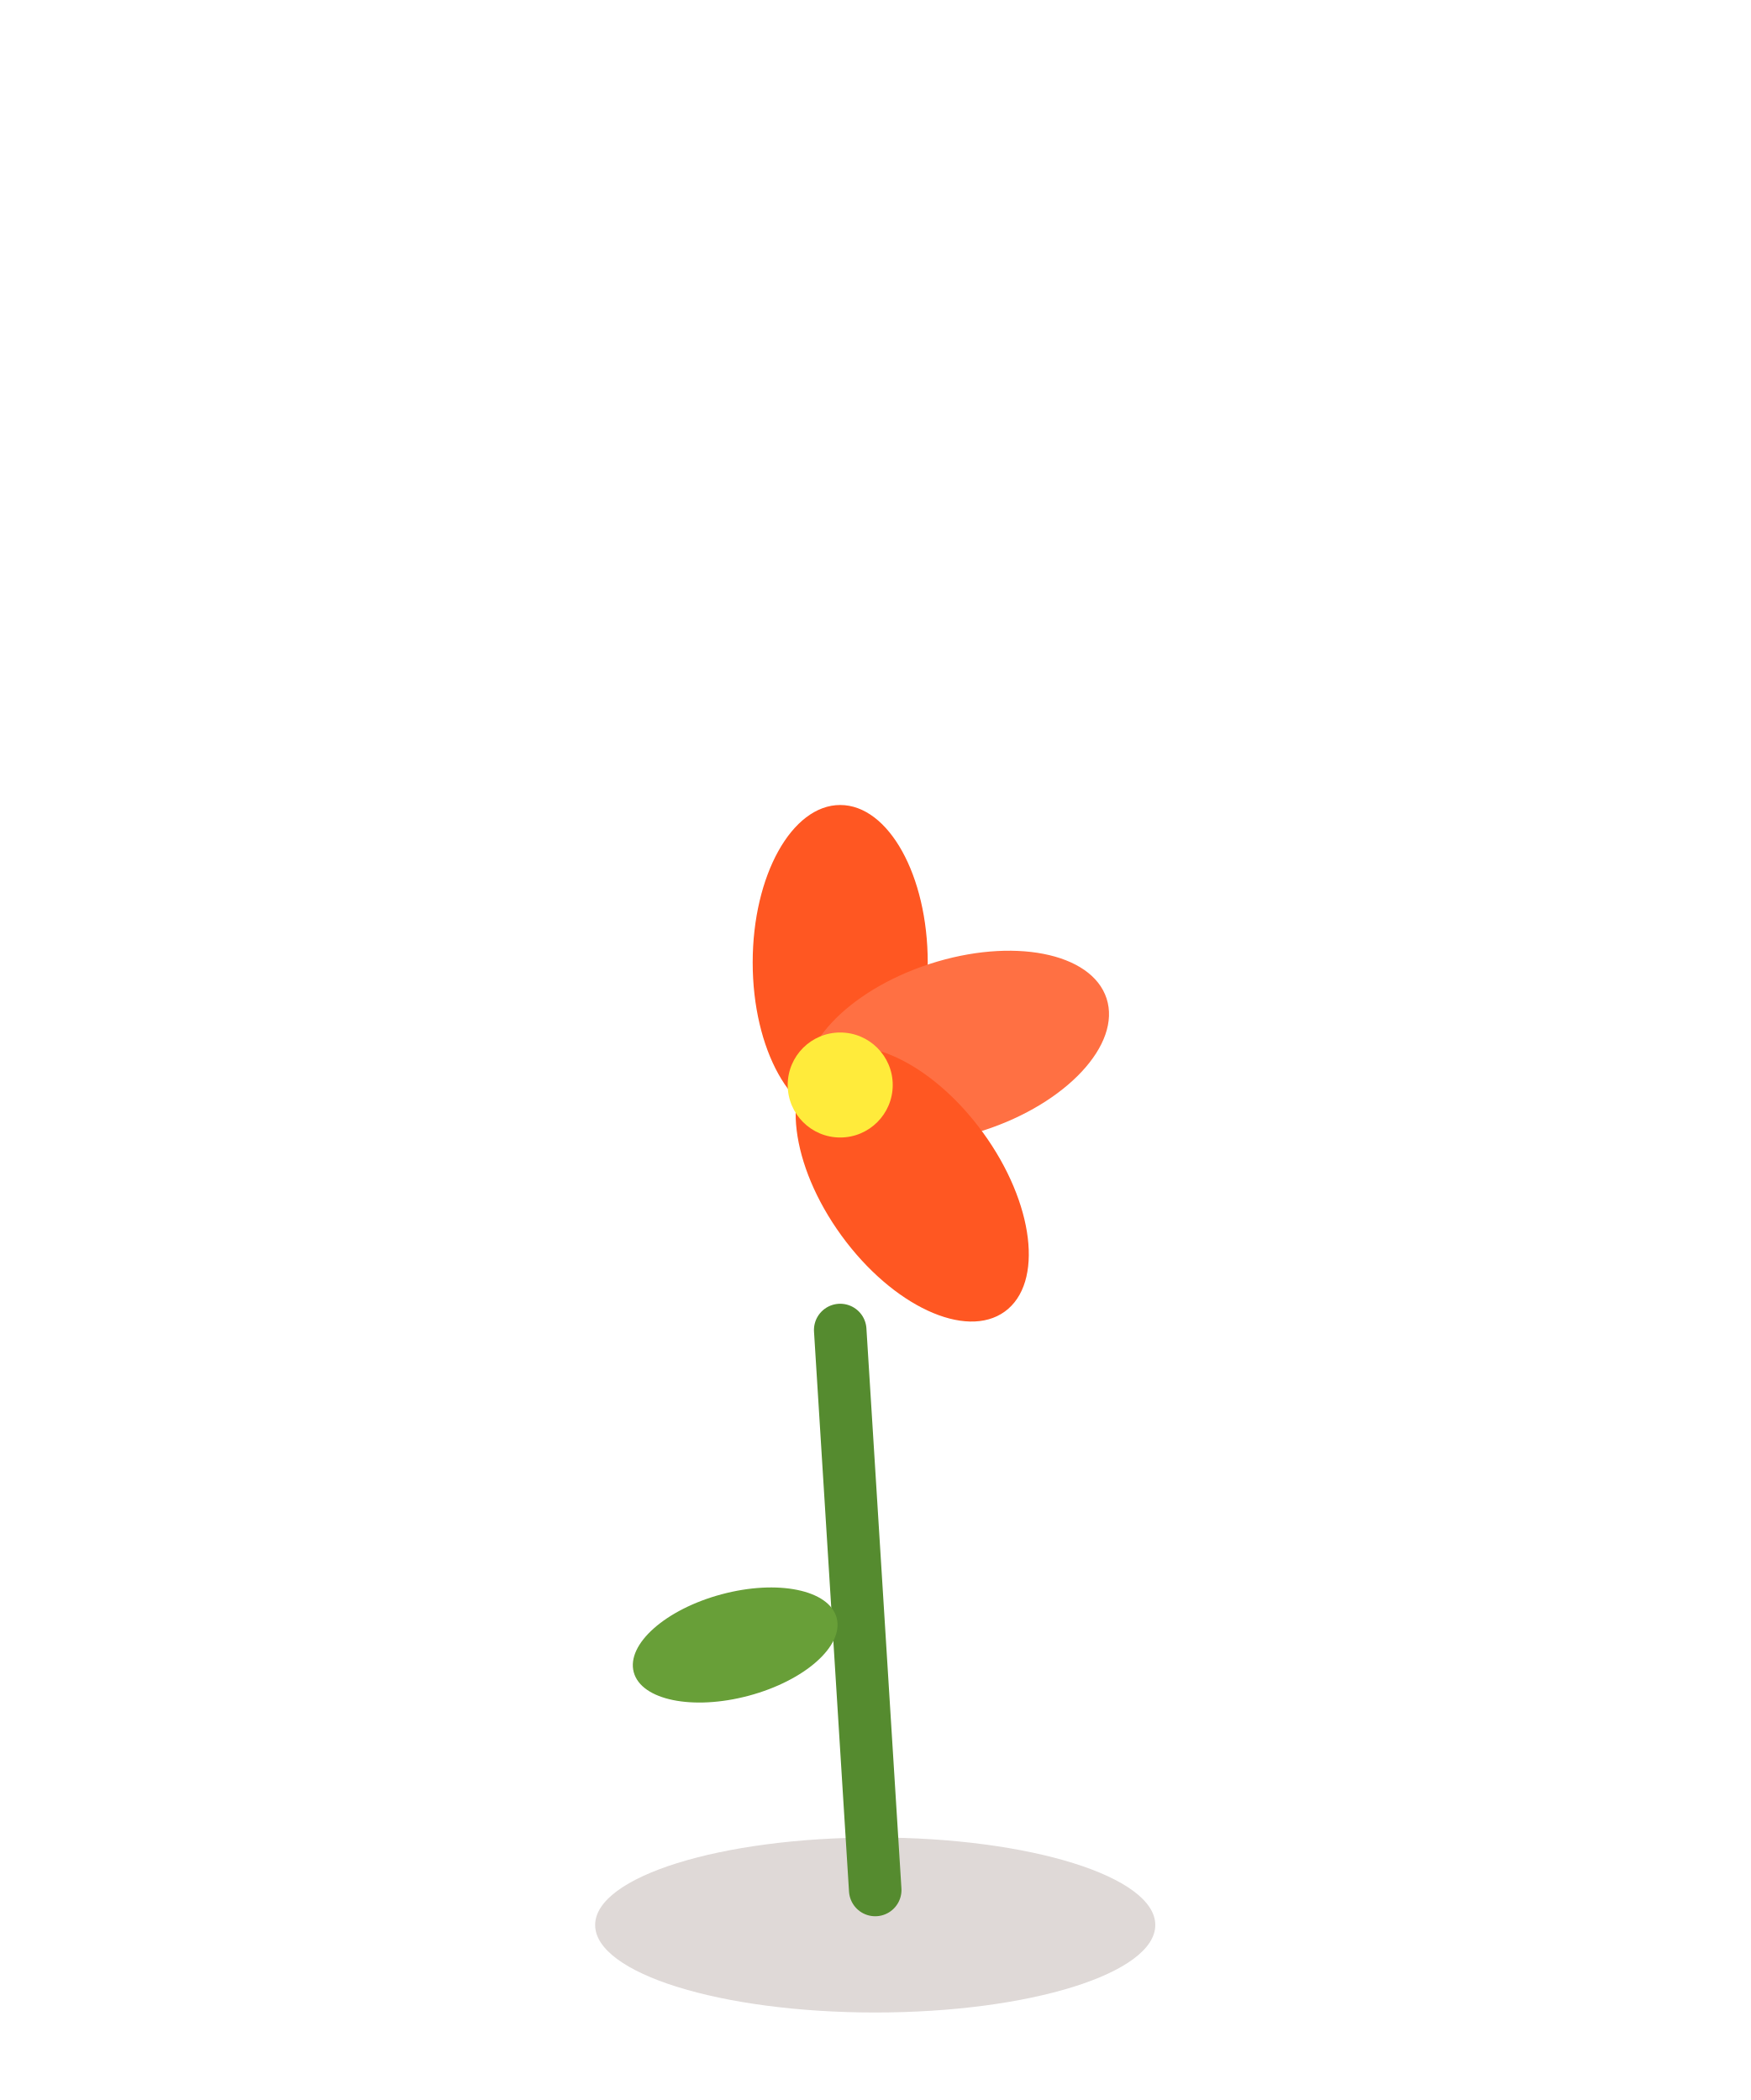
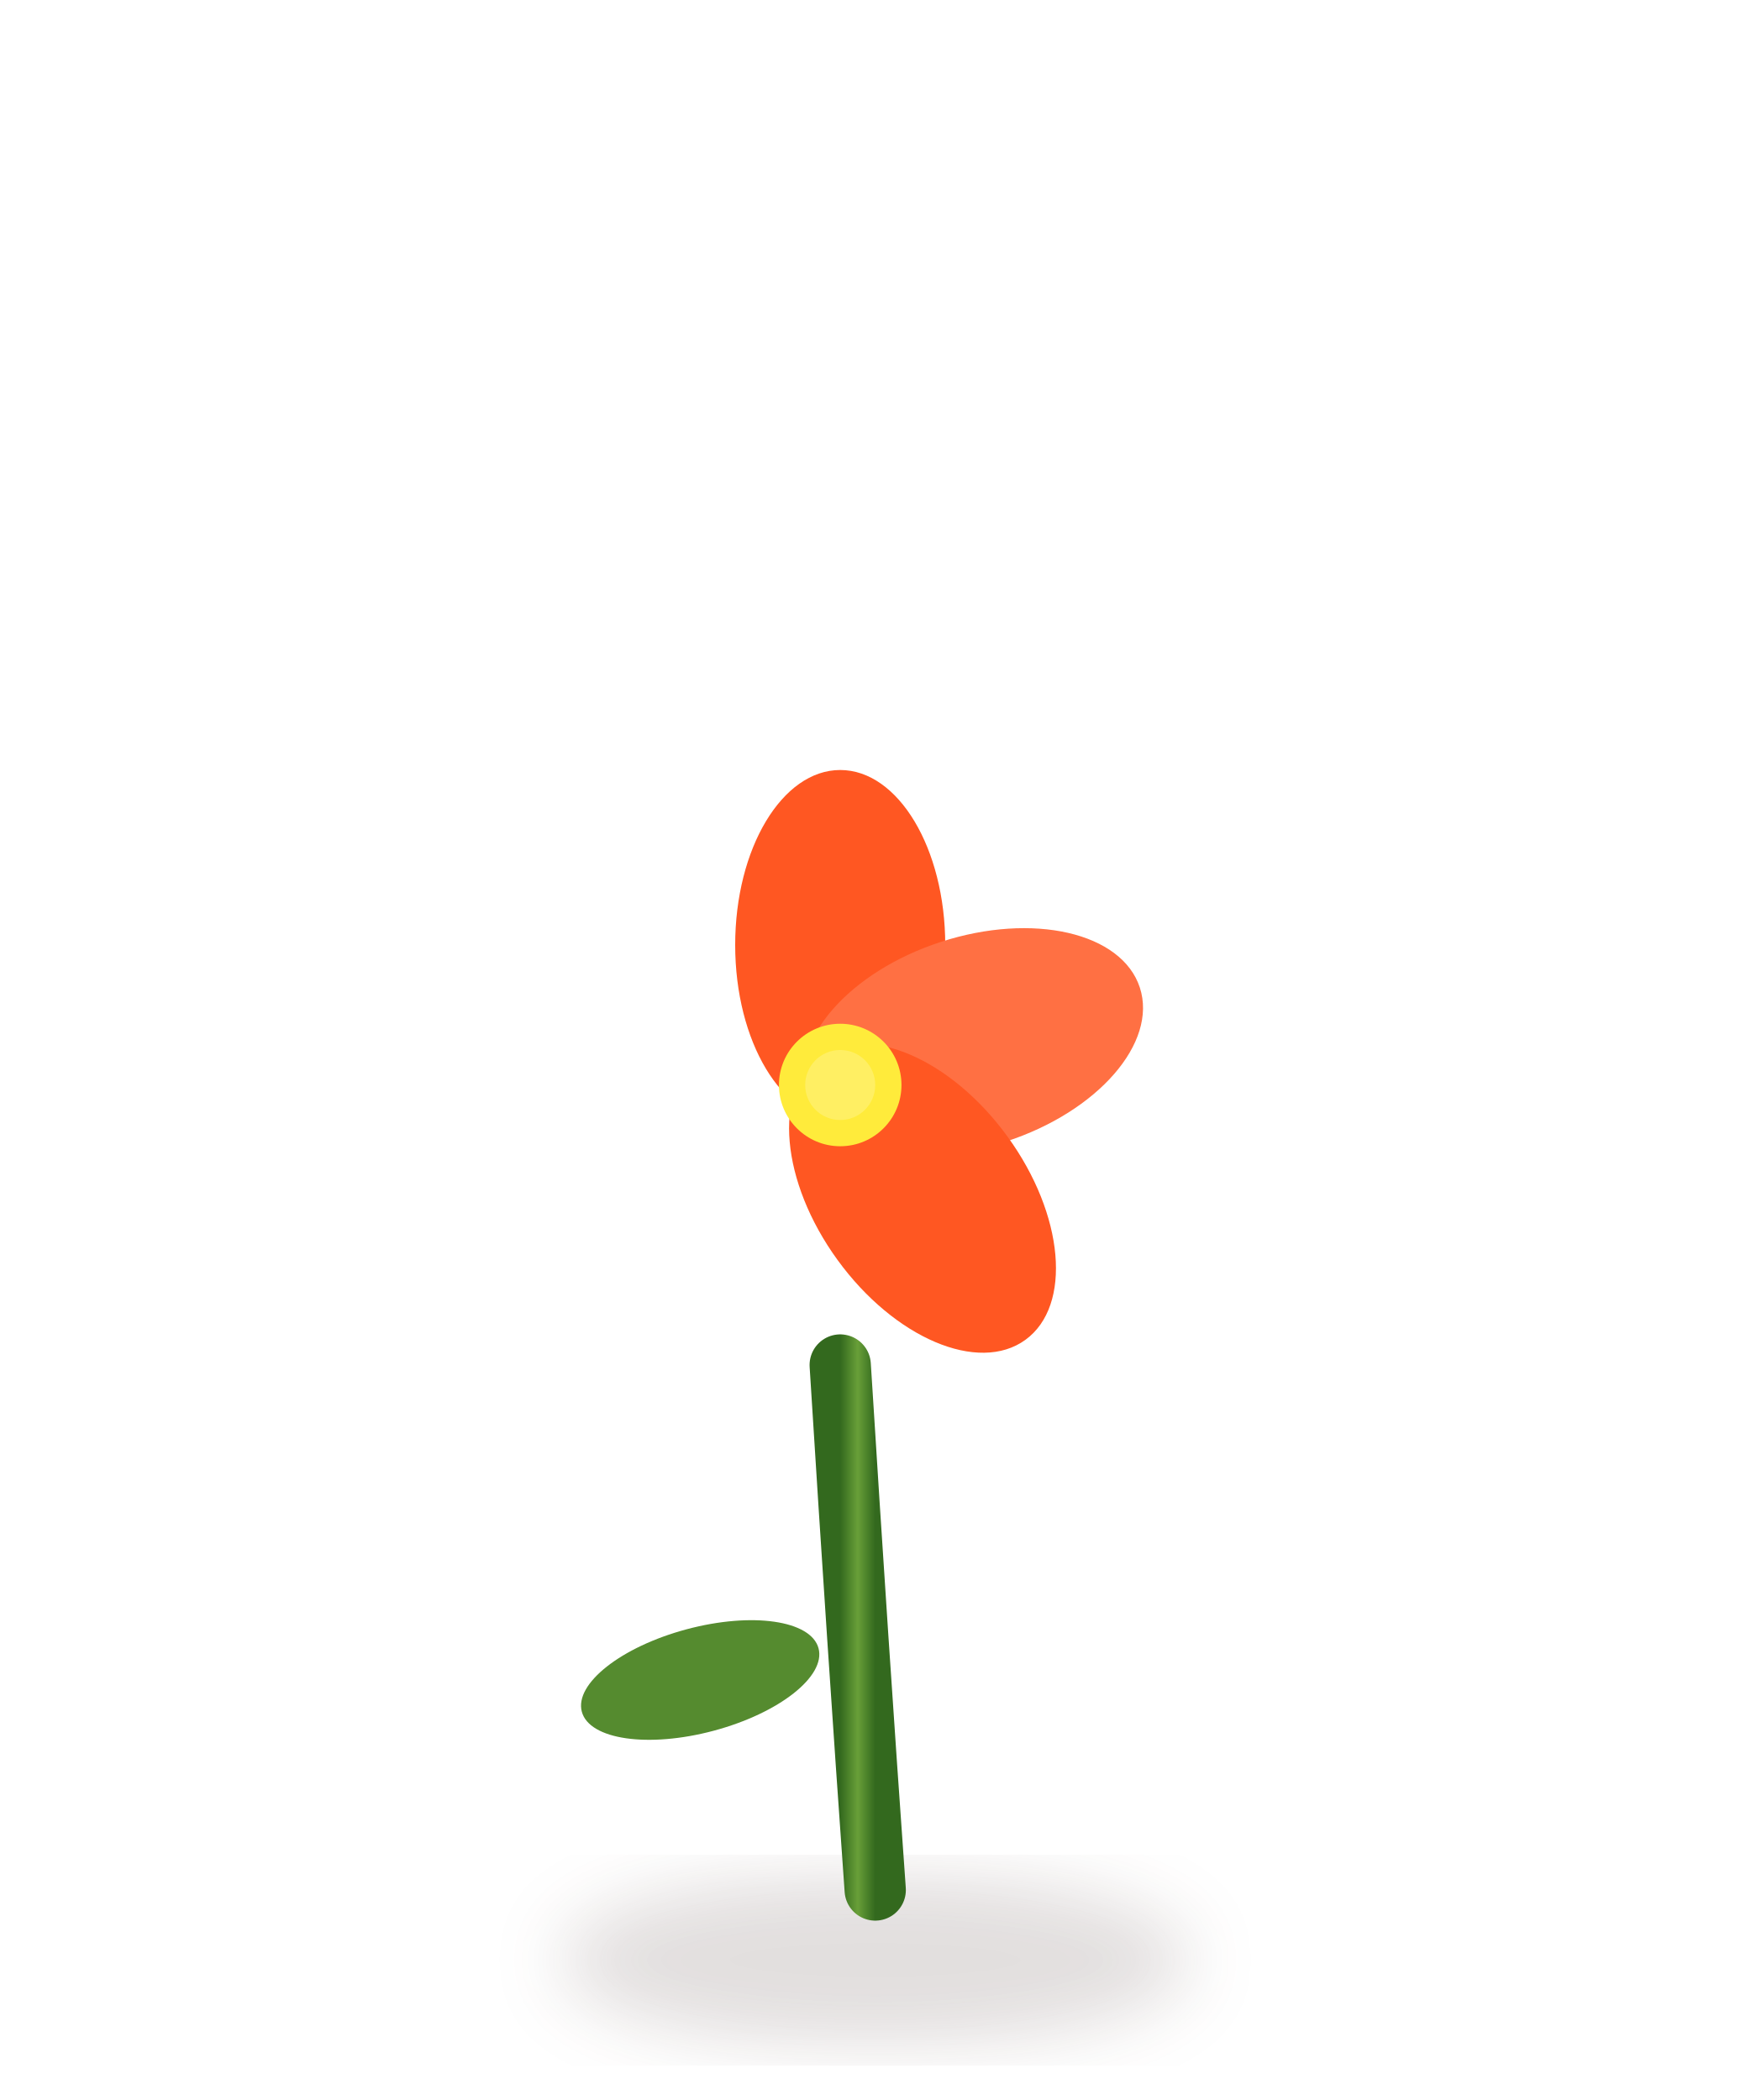
<svg xmlns="http://www.w3.org/2000/svg" viewBox="0 0 100 120">
-   <ellipse cx="50" cy="110" rx="16" ry="5" fill="#5D4037" opacity="0.2" />
-   <path d="M50 108 Q49 92 48 76" stroke="#558B2F" stroke-width="3" fill="none" stroke-linecap="round" />
-   <ellipse cx="42" cy="94" rx="6" ry="3" fill="#689F38" transform="rotate(-15 42 94)" />
+   <defs>
+     <linearGradient id="stG" x1="0" y1="0" x2="1" y2="0">
+       <stop offset="0%" stop-color="#33691E" />
+       <stop offset="50%" stop-color="#689F38" />
+       <stop offset="100%" stop-color="#33691E" />
+     </linearGradient>
+     <filter id="sh">
+       <feGaussianBlur stdDeviation="2" />
+     </filter>
+   </defs>
+   <ellipse cx="50" cy="112" rx="18" ry="5" fill="#3E2723" opacity="0.15" filter="url(#sh)" />
+   <path d="M50 108 Q49 94 48 78" stroke="url(#stG)" stroke-width="3.5" fill="none" stroke-linecap="round" />
+   <ellipse cx="40" cy="96" rx="7" ry="3" fill="#558B2F" transform="rotate(-15 40 96)" />
  <g transform="translate(48, 62)">
-     <ellipse cx="0" cy="-7" rx="5" ry="9" fill="#FF5722" transform="rotate(0 0 0)" />
-     <ellipse cx="0" cy="-7" rx="5" ry="9" fill="#FF7043" transform="rotate(72 0 0)" />
-     <ellipse cx="0" cy="-7" rx="5" ry="9" fill="#FF5722" transform="rotate(144 0 0)" />
-     <circle cx="0" cy="0" r="3" fill="#FFEB3B" />
+     <ellipse cx="0" cy="-8" rx="6" ry="10" fill="#FF5722" transform="rotate(0 0 0)" />
+     <ellipse cx="0" cy="-8" rx="6" ry="10" fill="#FF7043" transform="rotate(72 0 0)" />
+     <ellipse cx="0" cy="-8" rx="6" ry="10" fill="#FF5722" transform="rotate(144 0 0)" />
+     <circle cx="0" cy="0" r="3.5" fill="#FFEB3B" />
+     <circle cx="0" cy="0" r="2" fill="#FFF9C4" opacity="0.3" />
  </g>
</svg>
